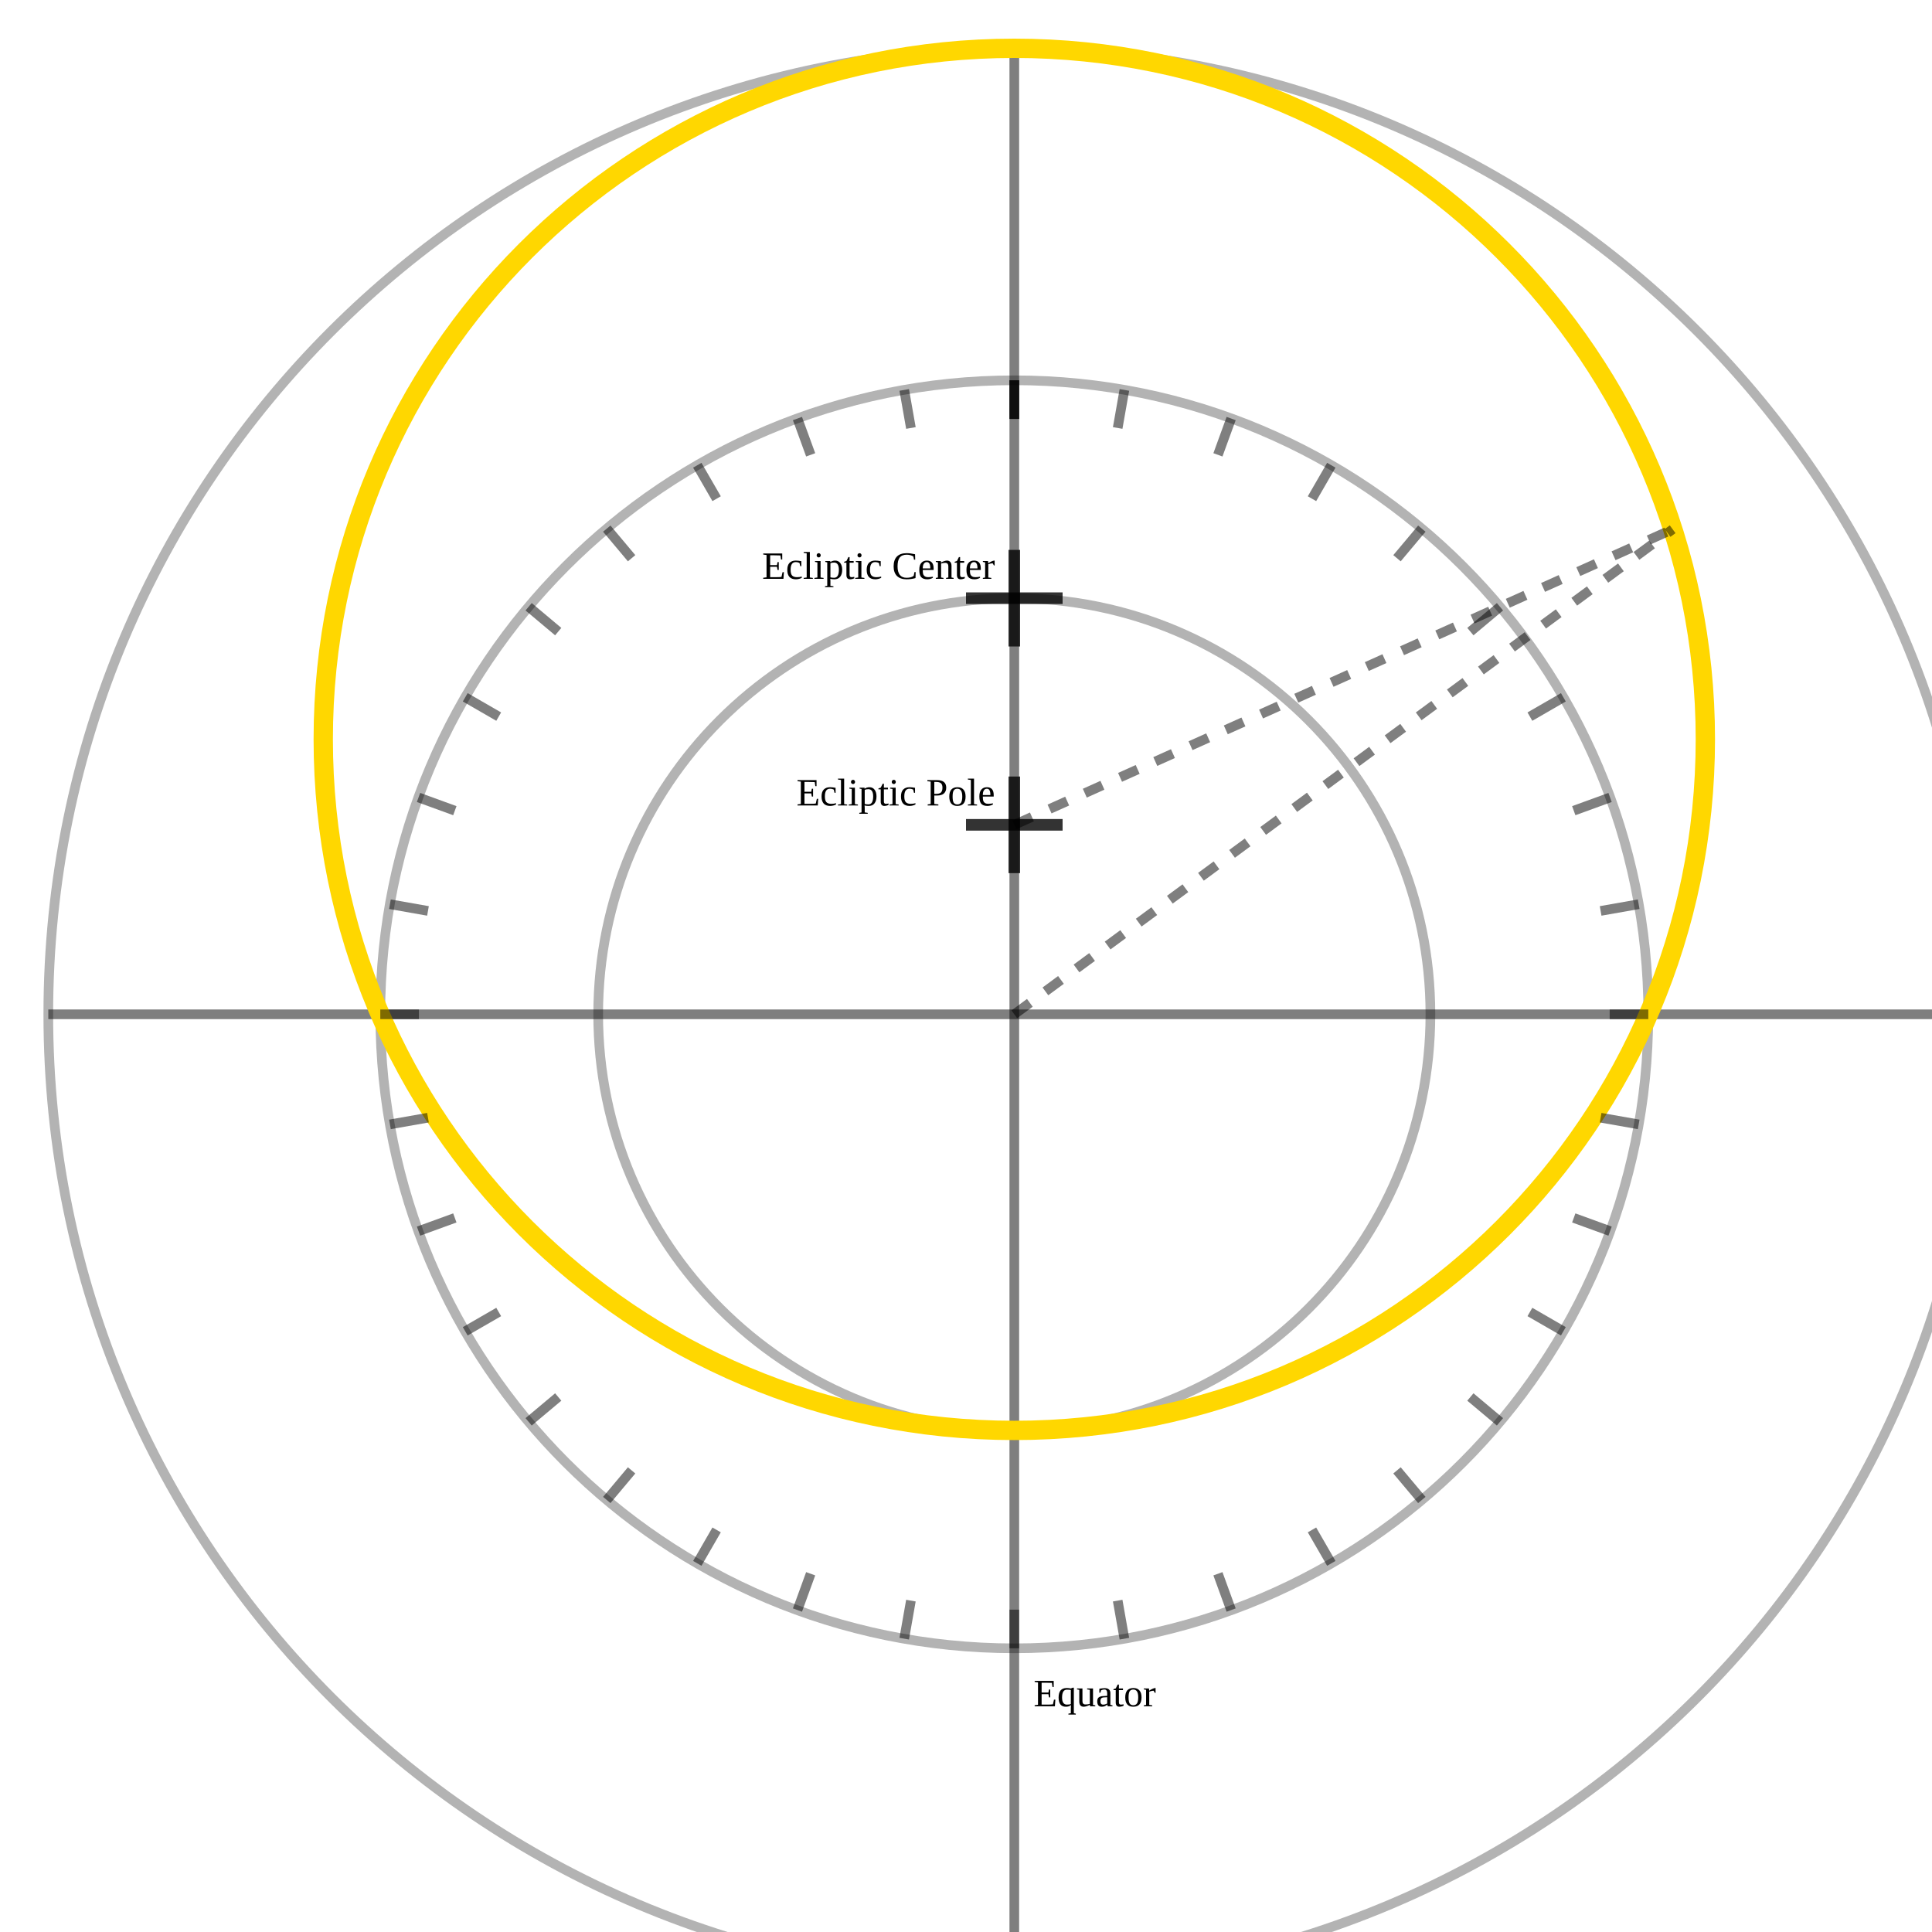
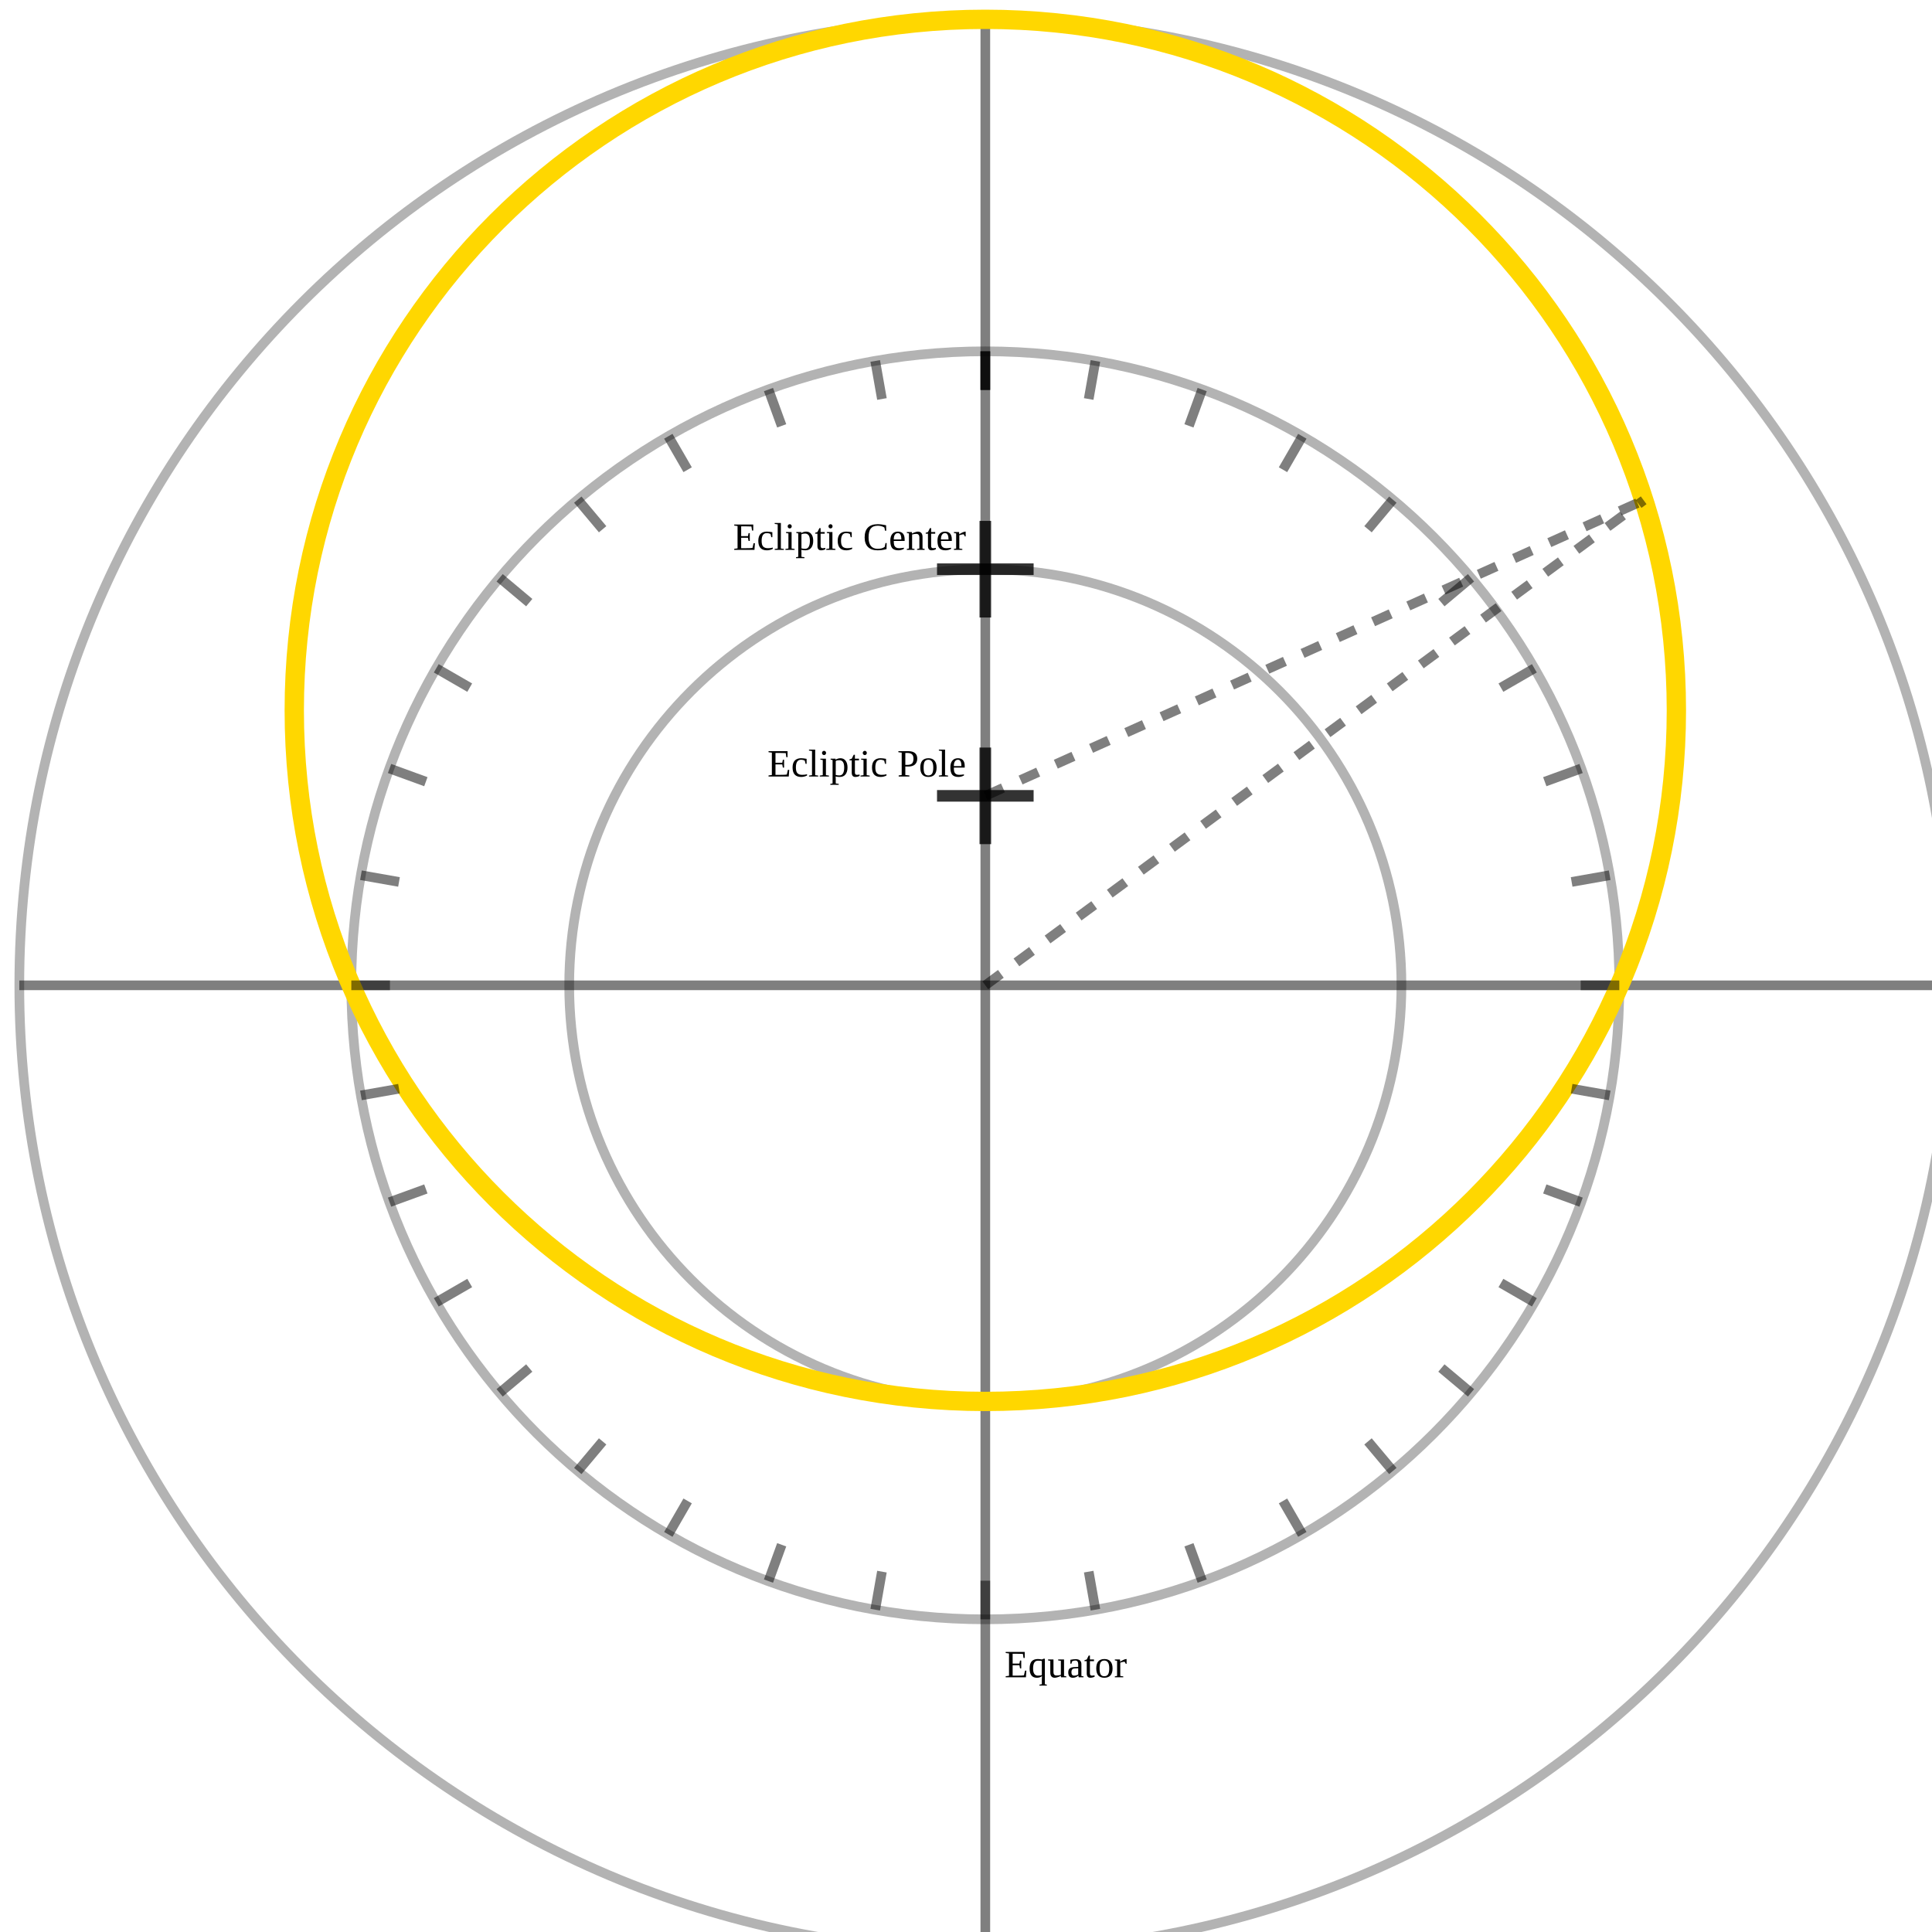
<svg xmlns="http://www.w3.org/2000/svg" xmlns:xlink="http://www.w3.org/1999/xlink" viewbox="0 0 210 210" width="200" height="200">
  <defs>
    <style type="text/css">
        #diagramLabel {
          fill: black;
          text-anchor: end;
          font-size: 4px;
          stroke: none;
        }
        #crossHair{
          stroke: black;
          stroke-width: 1.2;
          stroke-opacity: 0.8;          
        }
        #tropicCircles {
          fill: none;
          stroke: black;
          stroke-width: 1;
          stroke-opacity: 0.3;
        }
        #eclipticCircle {
          fill: none;
          stroke: gold;
          stroke-width: 2;
          stroke-opacity: 1;
        }
        #axisFigure {
          stroke: black;
          stroke-width: 1;
          stroke-opacity: 0.5;
        }
        #division {
          stroke: black;
          stroke-width: 1;
          stroke-opacity: 0.5;
        }
        #divisionBold {
          stroke: red;
          stroke-width: 1;
          stroke-opacity: 1;
        }
        #eclipticPole, #eclipticCenter {
          stroke: black;
          stroke-width: 1;
          stroke-opacity: 0.5;
        }
        #constructionLine, #constructionLine4 {
          stroke-dasharray: 2 2;
          stroke: black;
          stroke-width: 1;
          stroke-opacity: 0.5
        }
    </style>
    <clipPath id="equatorialHole">
      <path d="             M0 65.632              A65.632 65.632 0 1 0 0 -65.632             A65.632 65.632 0 1 0 0 65.632z " />
    </clipPath>
    <clipPath id="eclipticHole">
      <path d="             M0 100.0             A71.538 71.538 0 0 1 0.0 -43.076             A71.538 71.538 0 0 1 0.0 100.0z" />
    </clipPath>
    <clipPath id="hole">
      <path id="test" fill-rule="evenodd" d="             M-2 100              A100 100 0 1 0 0 -100             A100 100 0 1 0 0 100z             M-5,24.614 5,24.614 5,14.614 -5,14.614 -5,24.614 0,100          " />
    </clipPath>
  </defs>
-   <g id="diagram" style="stroke:black; stroke-width: 1;" transform="translate(105, 105), scale(1, -1)">
+   <g id="diagram" style="stroke:black; stroke-width: 1;" transform="translate(102, 102), scale(1, -1)">
    <g>
      <circle id="tropicCircles" cx="0" cy="0" r="100" />
      <circle id="tropicCircles" cx="0" cy="0" r="65.632" />
      <circle id="tropicCircles" cx="0" cy="0" r="43.076" />
      <text id="diagramLabel" style="text-anchor: start;" transform="scale(1,-1)" x="2" y="71.632">Equator</text>
    </g>
    <g id="axisFigure">
      <line x1="0" y1="-100" x2="0" y2="100" />
      <line x1="-100" y1="0" x2="100" y2="0" />
    </g>
    <path id="eclipticCircle" d="         M0 100.0         A71.538 71.538 0 0 1 0.0 -43.076         A71.538 71.538 0 0 1 0.0 100.0z" />
    <g id="eclipticCenter">
      <line id="crossHair" x1="-5" y1="43.076" x2="5" y2="43.076" />
      <line id="crossHair" x1="0" y1="38.076" x2="0" y2="48.076" />
      <text id="diagramLabel" transform="scale(1,-1)" x="-2" y="-45.076">Ecliptic Center</text>
    </g>
    <g id="eclipticPole">
      <line id="crossHair" x1="-5" y1="19.614" x2="5" y2="19.614" />
      <line id="crossHair" x1="0" y1="14.614" x2="0" y2="24.614" />
      <text id="diagramLabel" transform="scale(1,-1)" x="-2" y="-21.614">Ecliptic Pole</text>
    </g>
    <g>
      <line id="division" x1="0" y1="61.632" x2="0" y2="65.632" />
      <use xlink:href="#division" transform="rotate(0)" />
      <use xlink:href="#division" transform="rotate(10)" />
      <use xlink:href="#division" transform="rotate(20)" />
      <use xlink:href="#division" transform="rotate(30)" />
      <use xlink:href="#division" transform="rotate(40)" />
      <use xlink:href="#division" transform="rotate(50)" />
      <use xlink:href="#division" transform="rotate(60)" />
      <use xlink:href="#division" transform="rotate(70)" />
      <use xlink:href="#division" transform="rotate(80)" />
      <use xlink:href="#division" transform="rotate(90)" />
      <use xlink:href="#division" transform="rotate(100)" />
      <use xlink:href="#division" transform="rotate(110)" />
      <use xlink:href="#division" transform="rotate(120)" />
      <use xlink:href="#division" transform="rotate(130)" />
      <use xlink:href="#division" transform="rotate(140)" />
      <use xlink:href="#division" transform="rotate(150)" />
      <use xlink:href="#division" transform="rotate(160)" />
      <use xlink:href="#division" transform="rotate(170)" />
      <use xlink:href="#division" transform="rotate(180)" />
      <use xlink:href="#division" transform="rotate(190)" />
      <use xlink:href="#division" transform="rotate(200)" />
      <use xlink:href="#division" transform="rotate(210)" />
      <use xlink:href="#division" transform="rotate(220)" />
      <use xlink:href="#division" transform="rotate(230)" />
      <use xlink:href="#division" transform="rotate(240)" />
      <use xlink:href="#division" transform="rotate(250)" />
      <use xlink:href="#division" transform="rotate(260)" />
      <use xlink:href="#division" transform="rotate(270)" />
      <use xlink:href="#division" transform="rotate(280)" />
      <use xlink:href="#division" transform="rotate(290)" />
      <use xlink:href="#division" transform="rotate(300)" />
      <use xlink:href="#division" transform="rotate(310)" />
      <use xlink:href="#division" transform="rotate(320)" />
      <use xlink:href="#division" transform="rotate(330)" />
      <use xlink:href="#division" transform="rotate(340)" />
      <use xlink:href="#division" transform="rotate(350)" />
      <use xlink:href="#division" transform="rotate(360)" />
    </g>
    <g>
      <line id="constructionLine" x1="0" y1="19.614" style="clip-path: url(#eclipticHole)" x2="91.227" y2="60.573" />
      <line id="constructionLine4" x1="0" y1="0" x2="68.151" y2="50.213" />
    </g>
  </g>
</svg>
